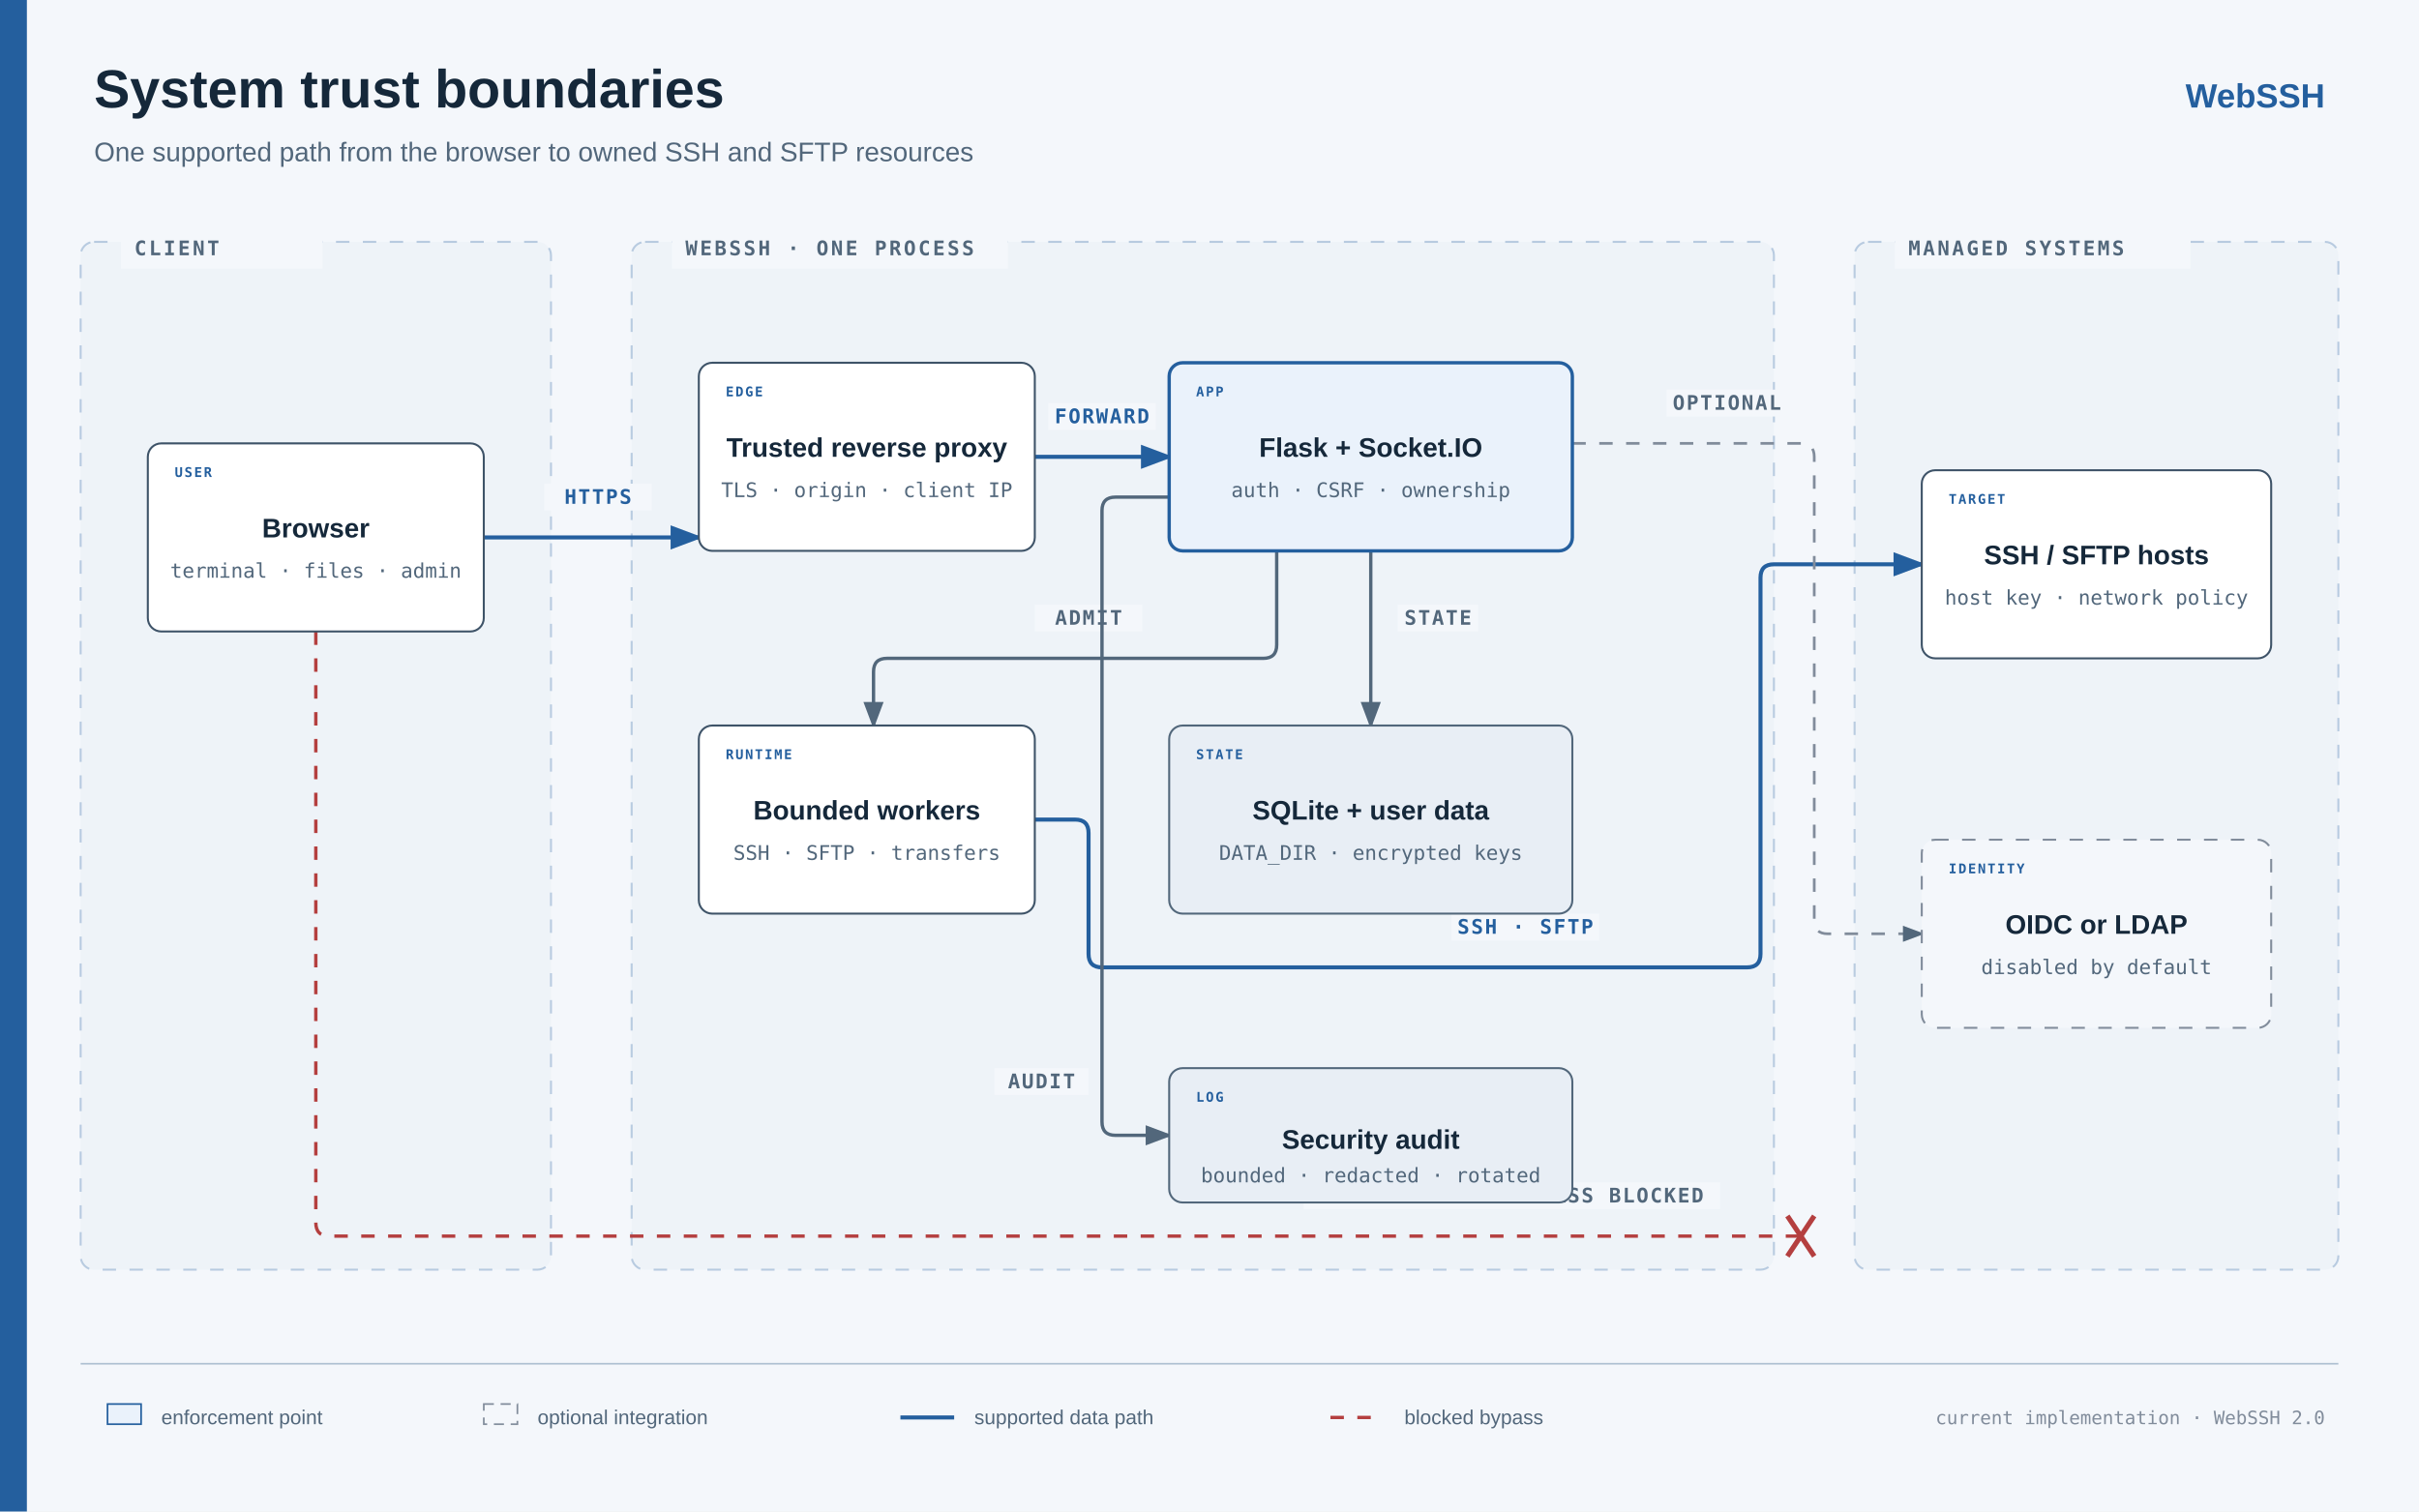
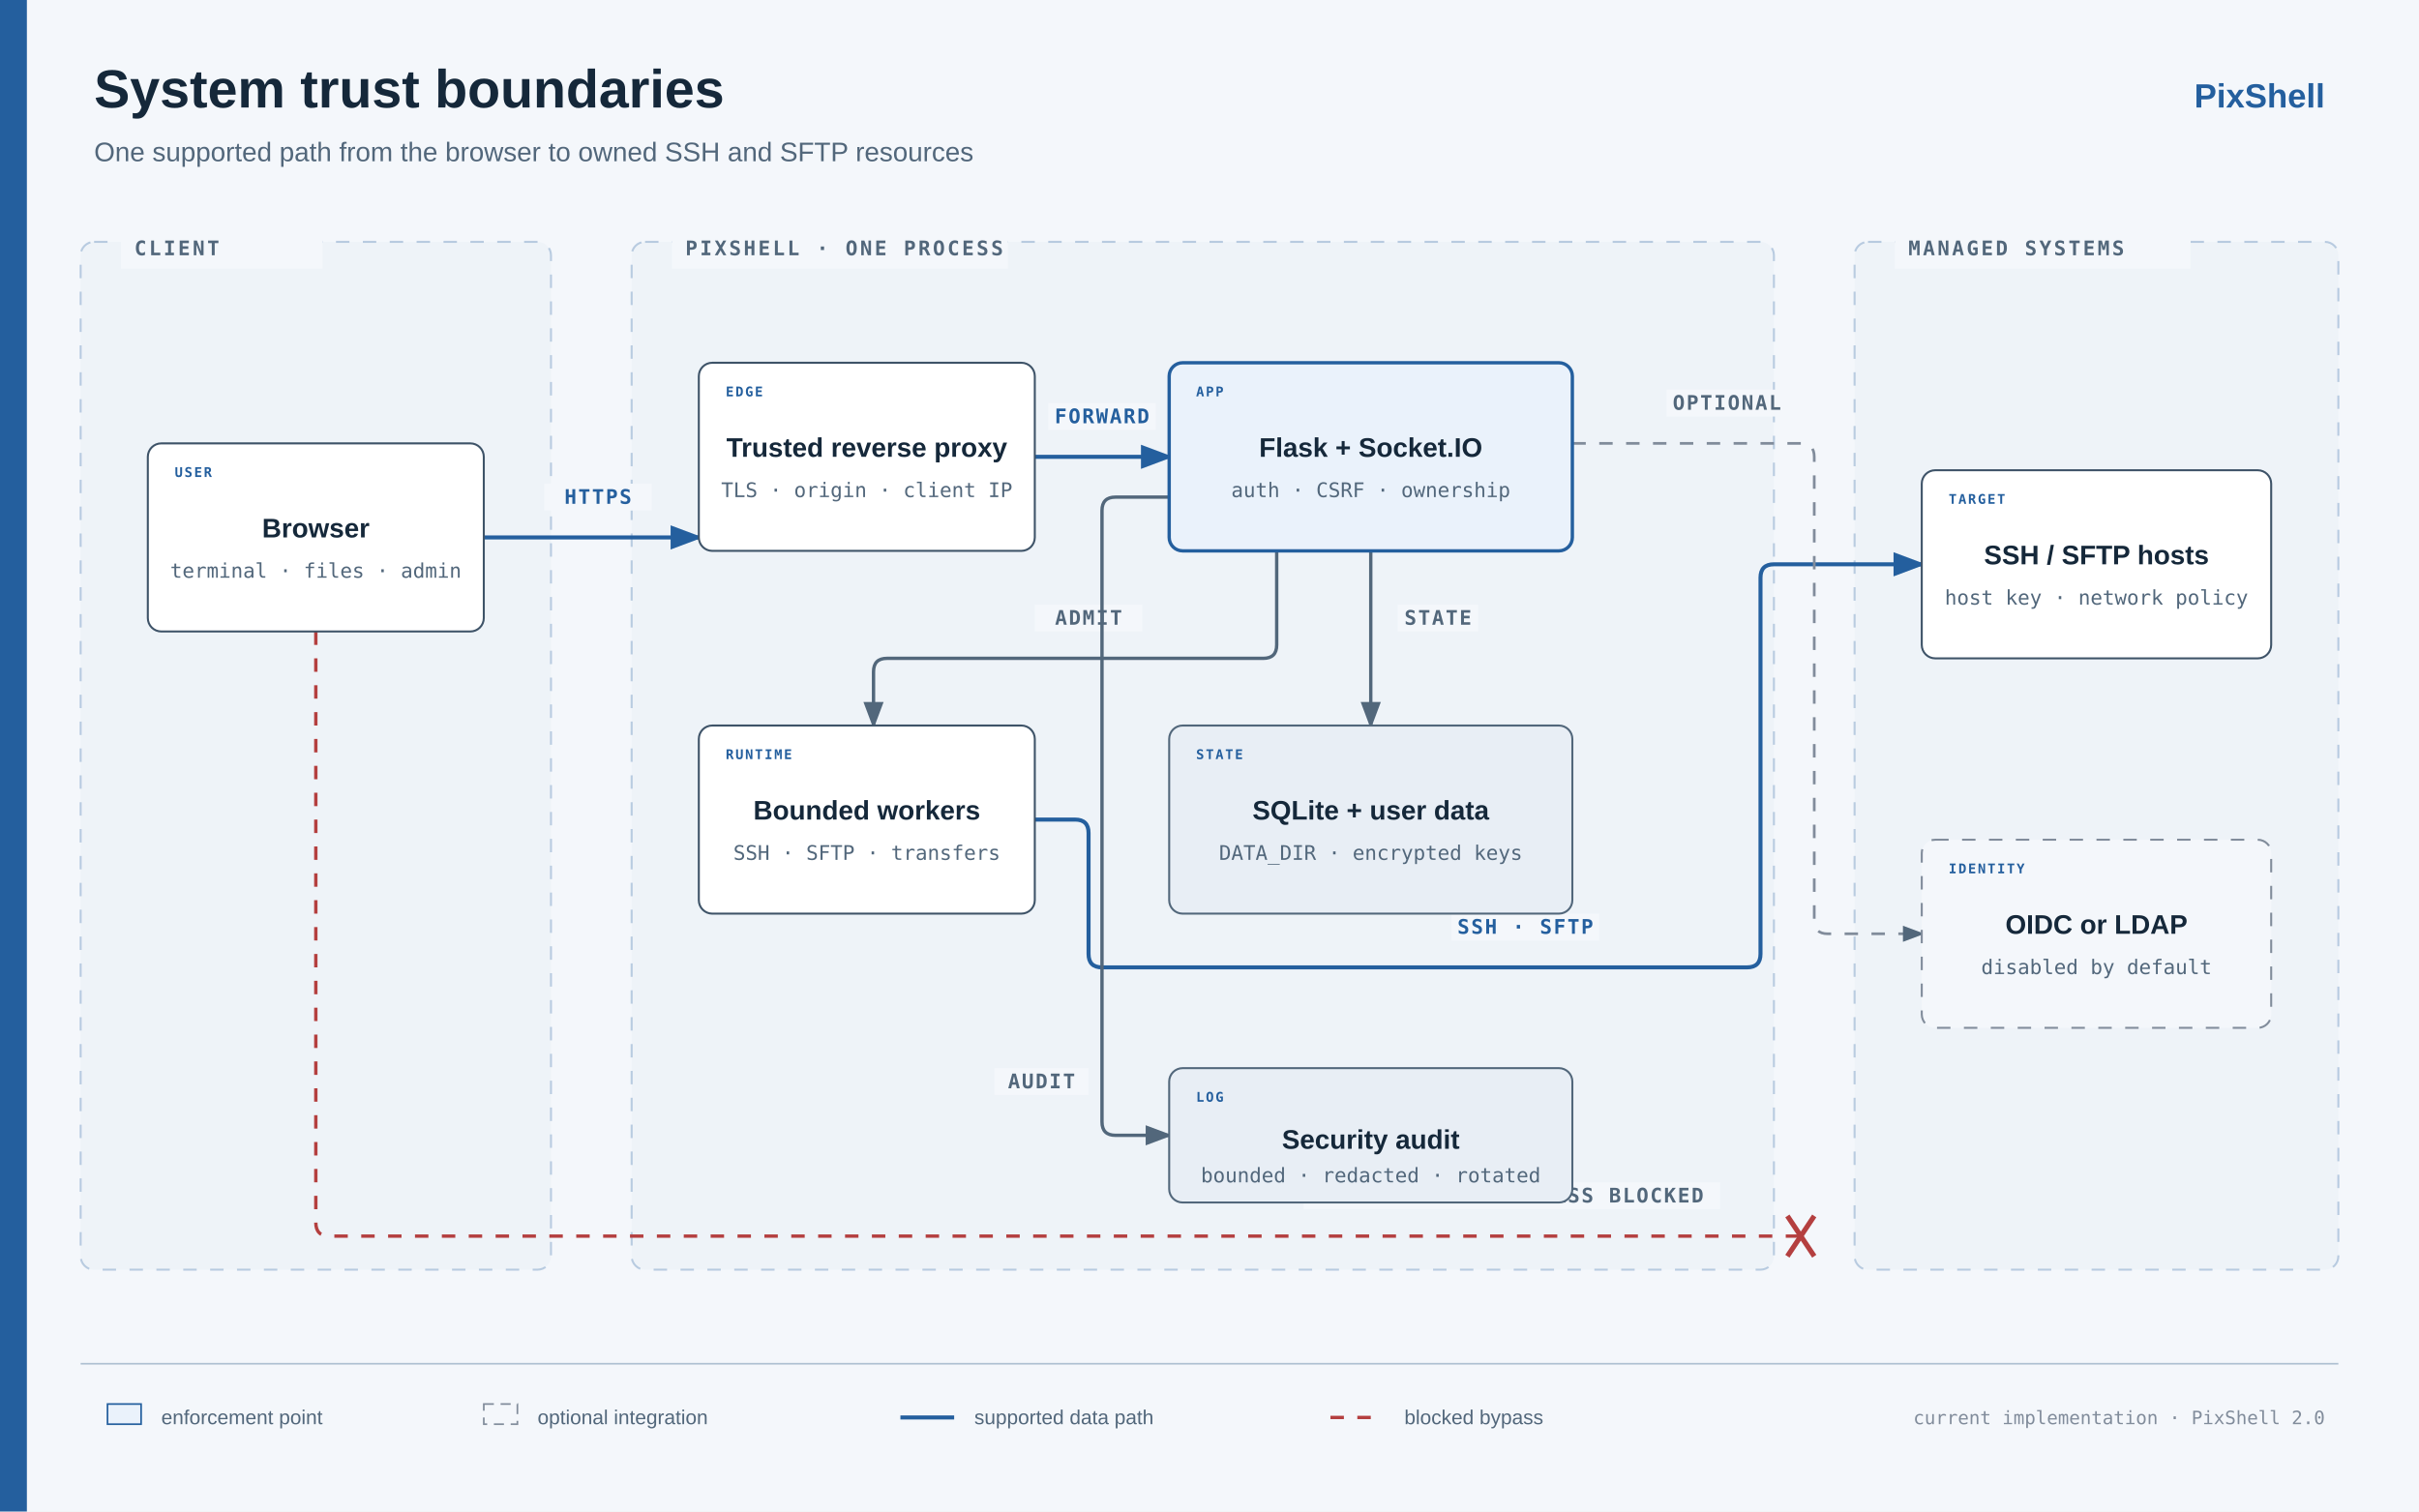
<svg xmlns="http://www.w3.org/2000/svg" viewBox="0 0 1440 900" role="img" aria-labelledby="system-trust-boundaries-title system-trust-boundaries-desc">
  <defs>
    <style>
      .title{font:700 32px "Segoe UI",Arial,sans-serif;fill:#15283a}.subtitle{font:16px "Segoe UI",Arial,sans-serif;fill:#52677b}.brand{font:700 20px "Segoe UI",Arial,sans-serif;fill:#245f9e}.zone{fill:rgba(36,95,158,.025);stroke:rgba(36,95,158,.28);stroke-width:1.2;stroke-dasharray:8 8}.zone-label{font:600 12px "Cascadia Mono",Consolas,monospace;letter-spacing:.12em;fill:#52677b}.node{fill:#fff;stroke:#3e5368;stroke-width:1.2}.focal{fill:#eaf2fb;stroke:#245f9e;stroke-width:2}.store{fill:#e8eef5;stroke:#52677b;stroke-width:1.2}.optional{fill:#f4f7fb;stroke:#818c9b;stroke-width:1.2;stroke-dasharray:8 8}.node-title{font:600 16px "Segoe UI",Arial,sans-serif;fill:#15283a}.node-sub{font:12px "Cascadia Mono",Consolas,monospace;fill:#52677b}.tag{font:600 8px "Cascadia Mono",Consolas,monospace;letter-spacing:.12em;fill:#245f9e}.flow{fill:none;stroke:#52677b;stroke-width:2;marker-end:url(#system-arrow)}.link{fill:none;stroke:#245f9e;stroke-width:2.4;marker-end:url(#system-arrow-link)}.passive{fill:none;stroke:#818c9b;stroke-width:1.6;stroke-dasharray:8 8;marker-end:url(#system-arrow)}.blocked{fill:none;stroke:#b43f3f;stroke-width:2;stroke-dasharray:8 8}.arrow-label{font:600 12px "Cascadia Mono",Consolas,monospace;letter-spacing:.08em;fill:#52677b}.arrow-label-blue{font:600 12px "Cascadia Mono",Consolas,monospace;letter-spacing:.08em;fill:#245f9e}.legend{font:12px "Segoe UI",Arial,sans-serif;fill:#52677b}.source{font:11px "Cascadia Mono",Consolas,monospace;fill:#818c9b}
    </style>
    <marker id="system-arrow" markerWidth="8" markerHeight="6" refX="7" refY="3" orient="auto">
      <polygon points="0 0,8 3,0 6" fill="#52677b" />
    </marker>
    <marker id="system-arrow-link" markerWidth="8" markerHeight="6" refX="7" refY="3" orient="auto">
      <polygon points="0 0,8 3,0 6" fill="#245f9e" />
    </marker>
  </defs>
  <rect width="1440" height="900" fill="#f4f7fb" />
  <rect x="0" y="0" width="16" height="900" fill="#245f9e" />
  <text class="title" x="56" y="64">System trust boundaries</text>
  <text class="subtitle" x="56" y="96">One supported path from the browser to owned SSH and SFTP resources</text>
-   <text class="brand" x="1384" y="64" text-anchor="end">WebSSH</text>
+   <text class="brand" x="1384" y="64" text-anchor="end">PixShell</text>
  <rect class="zone" x="48" y="144" width="280" height="612" rx="8" />
  <rect x="72" y="136" width="120" height="24" fill="#f4f7fb" />
  <text class="zone-label" x="80" y="152">CLIENT</text>
  <rect class="zone" x="376" y="144" width="680" height="612" rx="8" />
  <rect x="400" y="136" width="200" height="24" fill="#f4f7fb" />
-   <text class="zone-label" x="408" y="152">WEBSSH · ONE PROCESS</text>
+   <text class="zone-label" x="408" y="152">PIXSHELL · ONE PROCESS</text>
  <rect class="zone" x="1104" y="144" width="288" height="612" rx="8" />
  <rect x="1128" y="136" width="176" height="24" fill="#f4f7fb" />
  <text class="zone-label" x="1136" y="152">MANAGED SYSTEMS</text>
  <line class="link" x1="288" y1="320" x2="416" y2="320" />
  <rect x="324" y="288" width="64" height="16" fill="#f4f7fb" />
  <text class="arrow-label-blue" x="356" y="300" text-anchor="middle">HTTPS</text>
  <line class="link" x1="616" y1="272" x2="696" y2="272" />
  <rect x="624" y="240" width="64" height="16" fill="#f4f7fb" />
  <text class="arrow-label-blue" x="656" y="252" text-anchor="middle">FORWARD</text>
  <path class="flow" d="M 760 328 V 384 Q 760 392 752 392 H 528 Q 520 392 520 400 V 432" />
  <rect x="616" y="360" width="64" height="16" fill="#f4f7fb" />
  <text class="arrow-label" x="648" y="372" text-anchor="middle">ADMIT</text>
  <line class="flow" x1="816" y1="328" x2="816" y2="432" />
  <rect x="832" y="360" width="48" height="16" fill="#f4f7fb" />
  <text class="arrow-label" x="856" y="372" text-anchor="middle">STATE</text>
  <path class="link" d="M 616 488 H 640 Q 648 488 648 496 V 568 Q 648 576 656 576 H 1040 Q 1048 576 1048 568 V 344 Q 1048 336 1056 336 H 1144" />
  <rect x="864" y="544" width="88" height="16" fill="#f4f7fb" />
  <text class="arrow-label-blue" x="908" y="556" text-anchor="middle">SSH · SFTP</text>
  <path class="passive" d="M 936 264 H 1072 Q 1080 264 1080 272 V 548 Q 1080 556 1088 556 H 1144" />
  <rect x="992" y="232" width="72" height="16" fill="#f4f7fb" />
  <text class="arrow-label" x="1028" y="244" text-anchor="middle">OPTIONAL</text>
  <path class="flow" d="M 696 296 H 664 Q 656 296 656 304 V 668 Q 656 676 664 676 H 696" />
  <rect x="592" y="636" width="56" height="16" fill="#f4f7fb" />
  <text class="arrow-label" x="620" y="648" text-anchor="middle">AUDIT</text>
  <path class="blocked" d="M 188 376 V 728 Q 188 736 196 736 H 1072" />
  <line x1="1064" y1="724" x2="1080" y2="748" stroke="#b43f3f" stroke-width="3" />
  <line x1="1080" y1="724" x2="1064" y2="748" stroke="#b43f3f" stroke-width="3" />
  <rect x="776" y="704" width="248" height="16" fill="#f4f7fb" />
  <text x="900" y="716" text-anchor="middle" class="arrow-label" fill="#b43f3f">DIRECT TARGET BYPASS BLOCKED</text>
  <rect class="node" x="88" y="264" width="200" height="112" rx="8" />
  <text class="tag" x="104" y="284">USER</text>
  <text class="node-title" x="188" y="320" text-anchor="middle">Browser</text>
  <text class="node-sub" x="188" y="344" text-anchor="middle">terminal · files · admin</text>
  <rect class="node" x="416" y="216" width="200" height="112" rx="8" />
  <text class="tag" x="432" y="236">EDGE</text>
  <text class="node-title" x="516" y="272" text-anchor="middle">Trusted reverse proxy</text>
  <text class="node-sub" x="516" y="296" text-anchor="middle">TLS · origin · client IP</text>
  <rect class="focal" x="696" y="216" width="240" height="112" rx="8" />
  <text class="tag" x="712" y="236">APP</text>
  <text class="node-title" x="816" y="272" text-anchor="middle">Flask + Socket.IO</text>
  <text class="node-sub" x="816" y="296" text-anchor="middle">auth · CSRF · ownership</text>
  <rect class="node" x="416" y="432" width="200" height="112" rx="8" />
  <text class="tag" x="432" y="452">RUNTIME</text>
  <text class="node-title" x="516" y="488" text-anchor="middle">Bounded workers</text>
  <text class="node-sub" x="516" y="512" text-anchor="middle">SSH · SFTP · transfers</text>
  <rect class="store" x="696" y="432" width="240" height="112" rx="8" />
  <text class="tag" x="712" y="452">STATE</text>
  <text class="node-title" x="816" y="488" text-anchor="middle">SQLite + user data</text>
  <text class="node-sub" x="816" y="512" text-anchor="middle">DATA_DIR · encrypted keys</text>
  <rect class="store" x="696" y="636" width="240" height="80" rx="8" />
  <text class="tag" x="712" y="656">LOG</text>
  <text class="node-title" x="816" y="684" text-anchor="middle">Security audit</text>
  <text class="node-sub" x="816" y="704" text-anchor="middle">bounded · redacted · rotated</text>
  <rect class="node" x="1144" y="280" width="208" height="112" rx="8" />
  <text class="tag" x="1160" y="300">TARGET</text>
  <text class="node-title" x="1248" y="336" text-anchor="middle">SSH / SFTP hosts</text>
  <text class="node-sub" x="1248" y="360" text-anchor="middle">host key · network policy</text>
  <rect class="optional" x="1144" y="500" width="208" height="112" rx="8" />
  <text class="tag" x="1160" y="520">IDENTITY</text>
  <text class="node-title" x="1248" y="556" text-anchor="middle">OIDC or LDAP</text>
  <text class="node-sub" x="1248" y="580" text-anchor="middle">disabled by default</text>
  <line x1="48" y1="812" x2="1392" y2="812" stroke="#afc1d2" stroke-width="1" />
  <rect x="64" y="836" width="20" height="12" fill="#eaf2fb" stroke="#245f9e" />
  <text class="legend" x="96" y="848">enforcement point</text>
  <rect x="288" y="836" width="20" height="12" fill="#f4f7fb" stroke="#818c9b" stroke-dasharray="6 4" />
  <text class="legend" x="320" y="848">optional integration</text>
  <line x1="536" y1="844" x2="568" y2="844" stroke="#245f9e" stroke-width="2.4" />
  <text class="legend" x="580" y="848">supported data path</text>
  <line x1="792" y1="844" x2="824" y2="844" stroke="#b43f3f" stroke-width="2" stroke-dasharray="8 8" />
  <text class="legend" x="836" y="848">blocked bypass</text>
-   <text class="source" x="1384" y="848" text-anchor="end">current implementation · WebSSH 2.0</text>
+   <text class="source" x="1384" y="848" text-anchor="end">current implementation · PixShell 2.0</text>
</svg>
